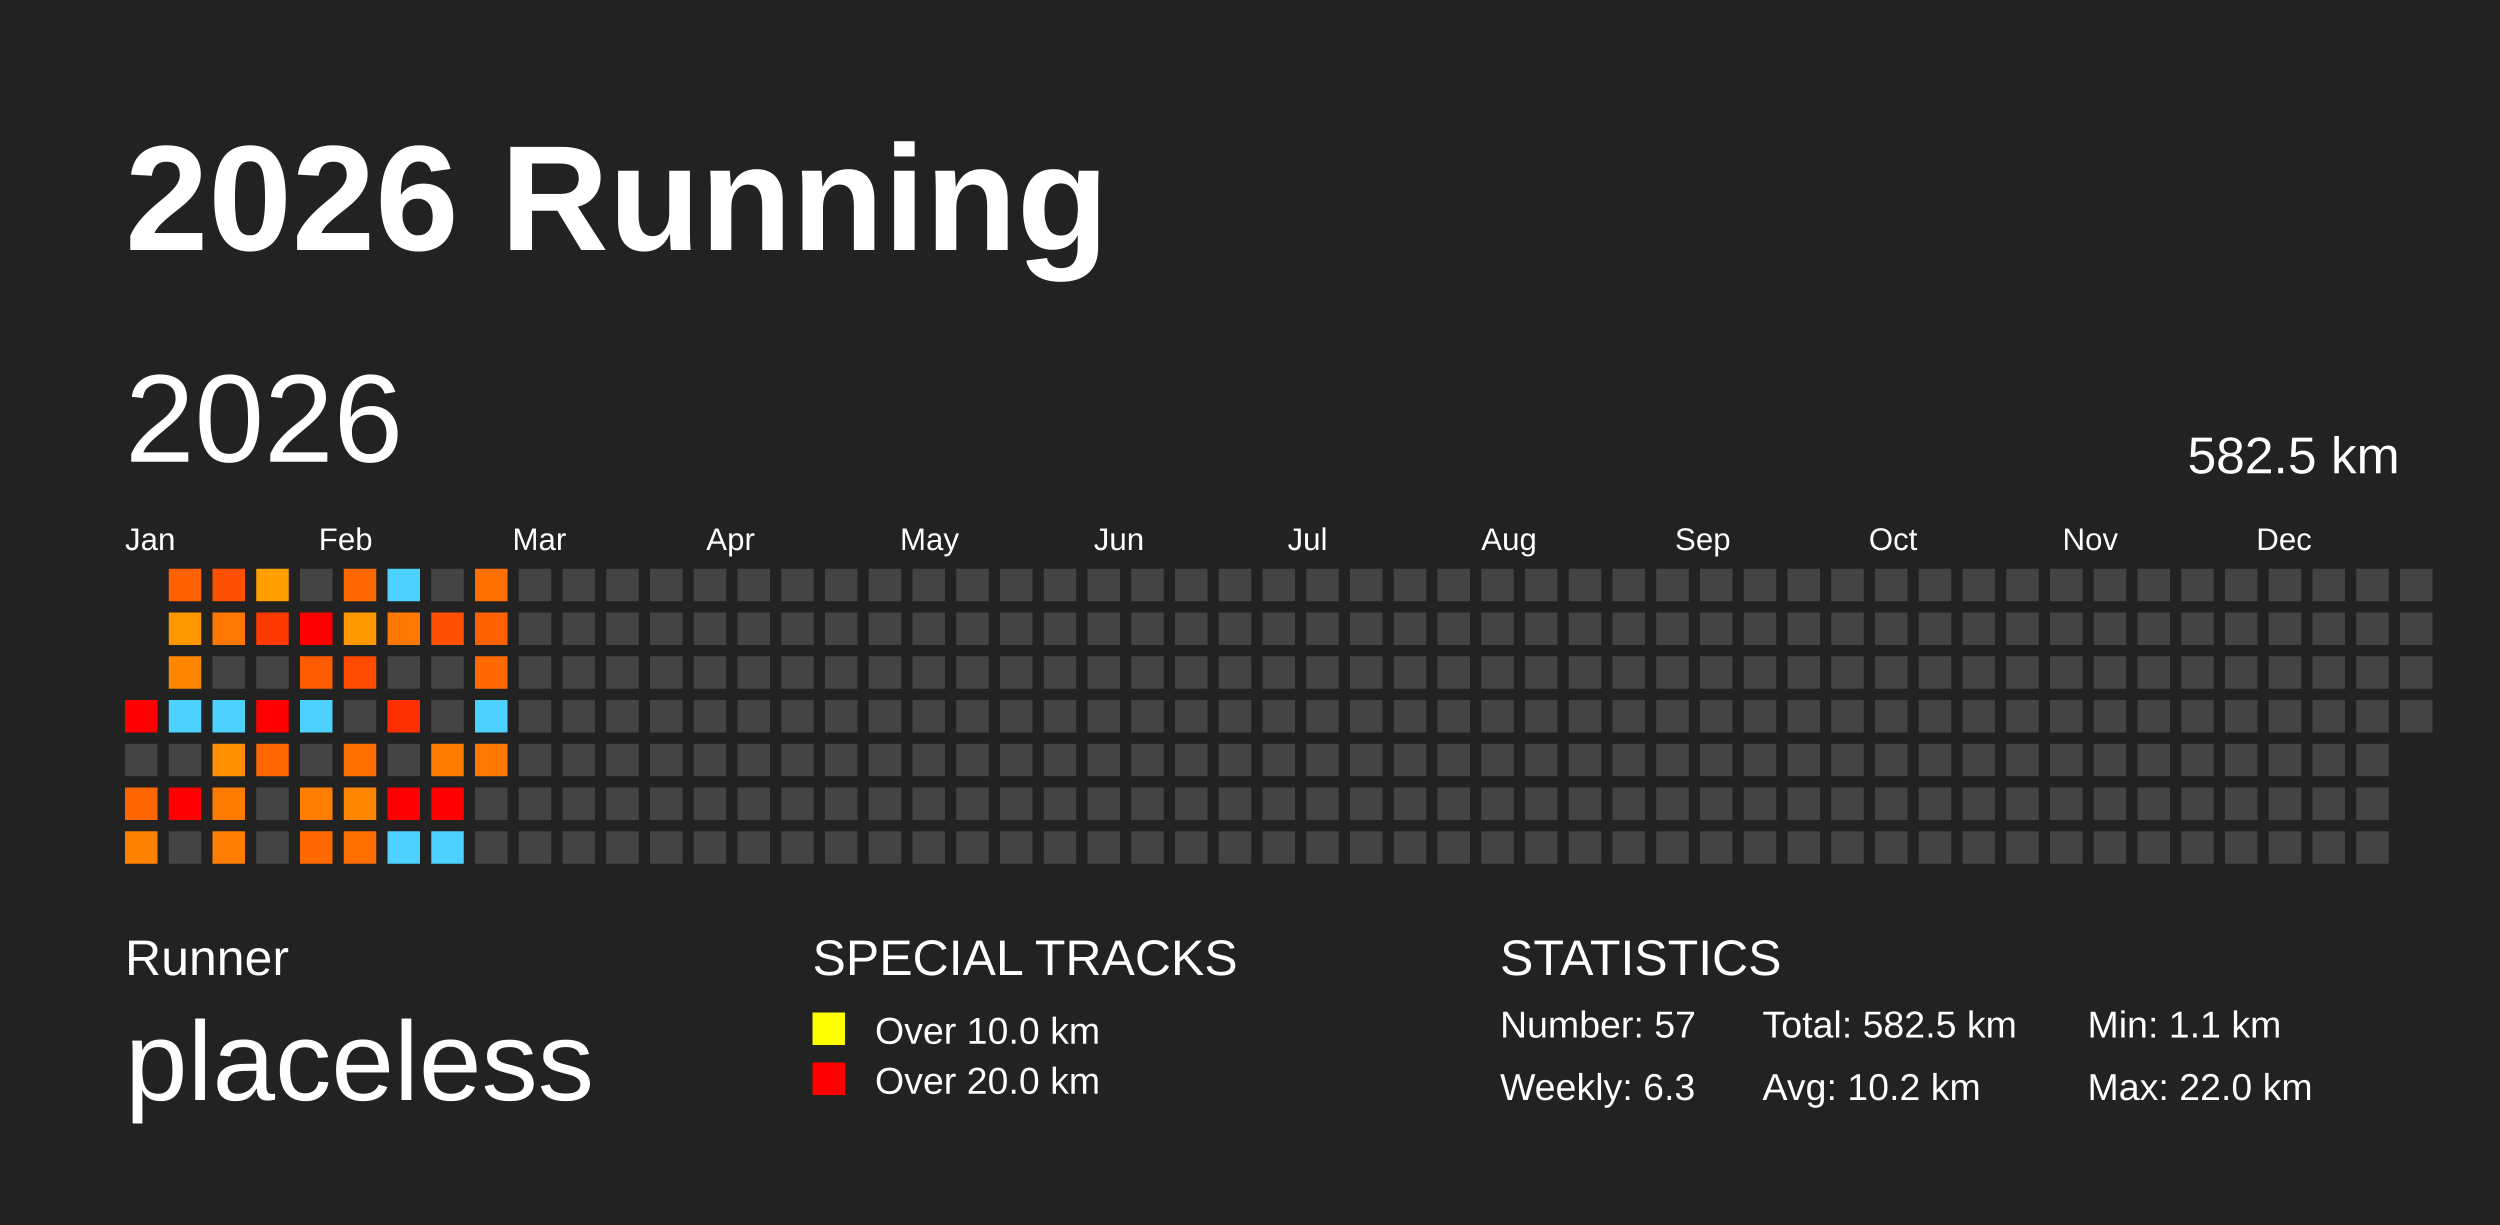
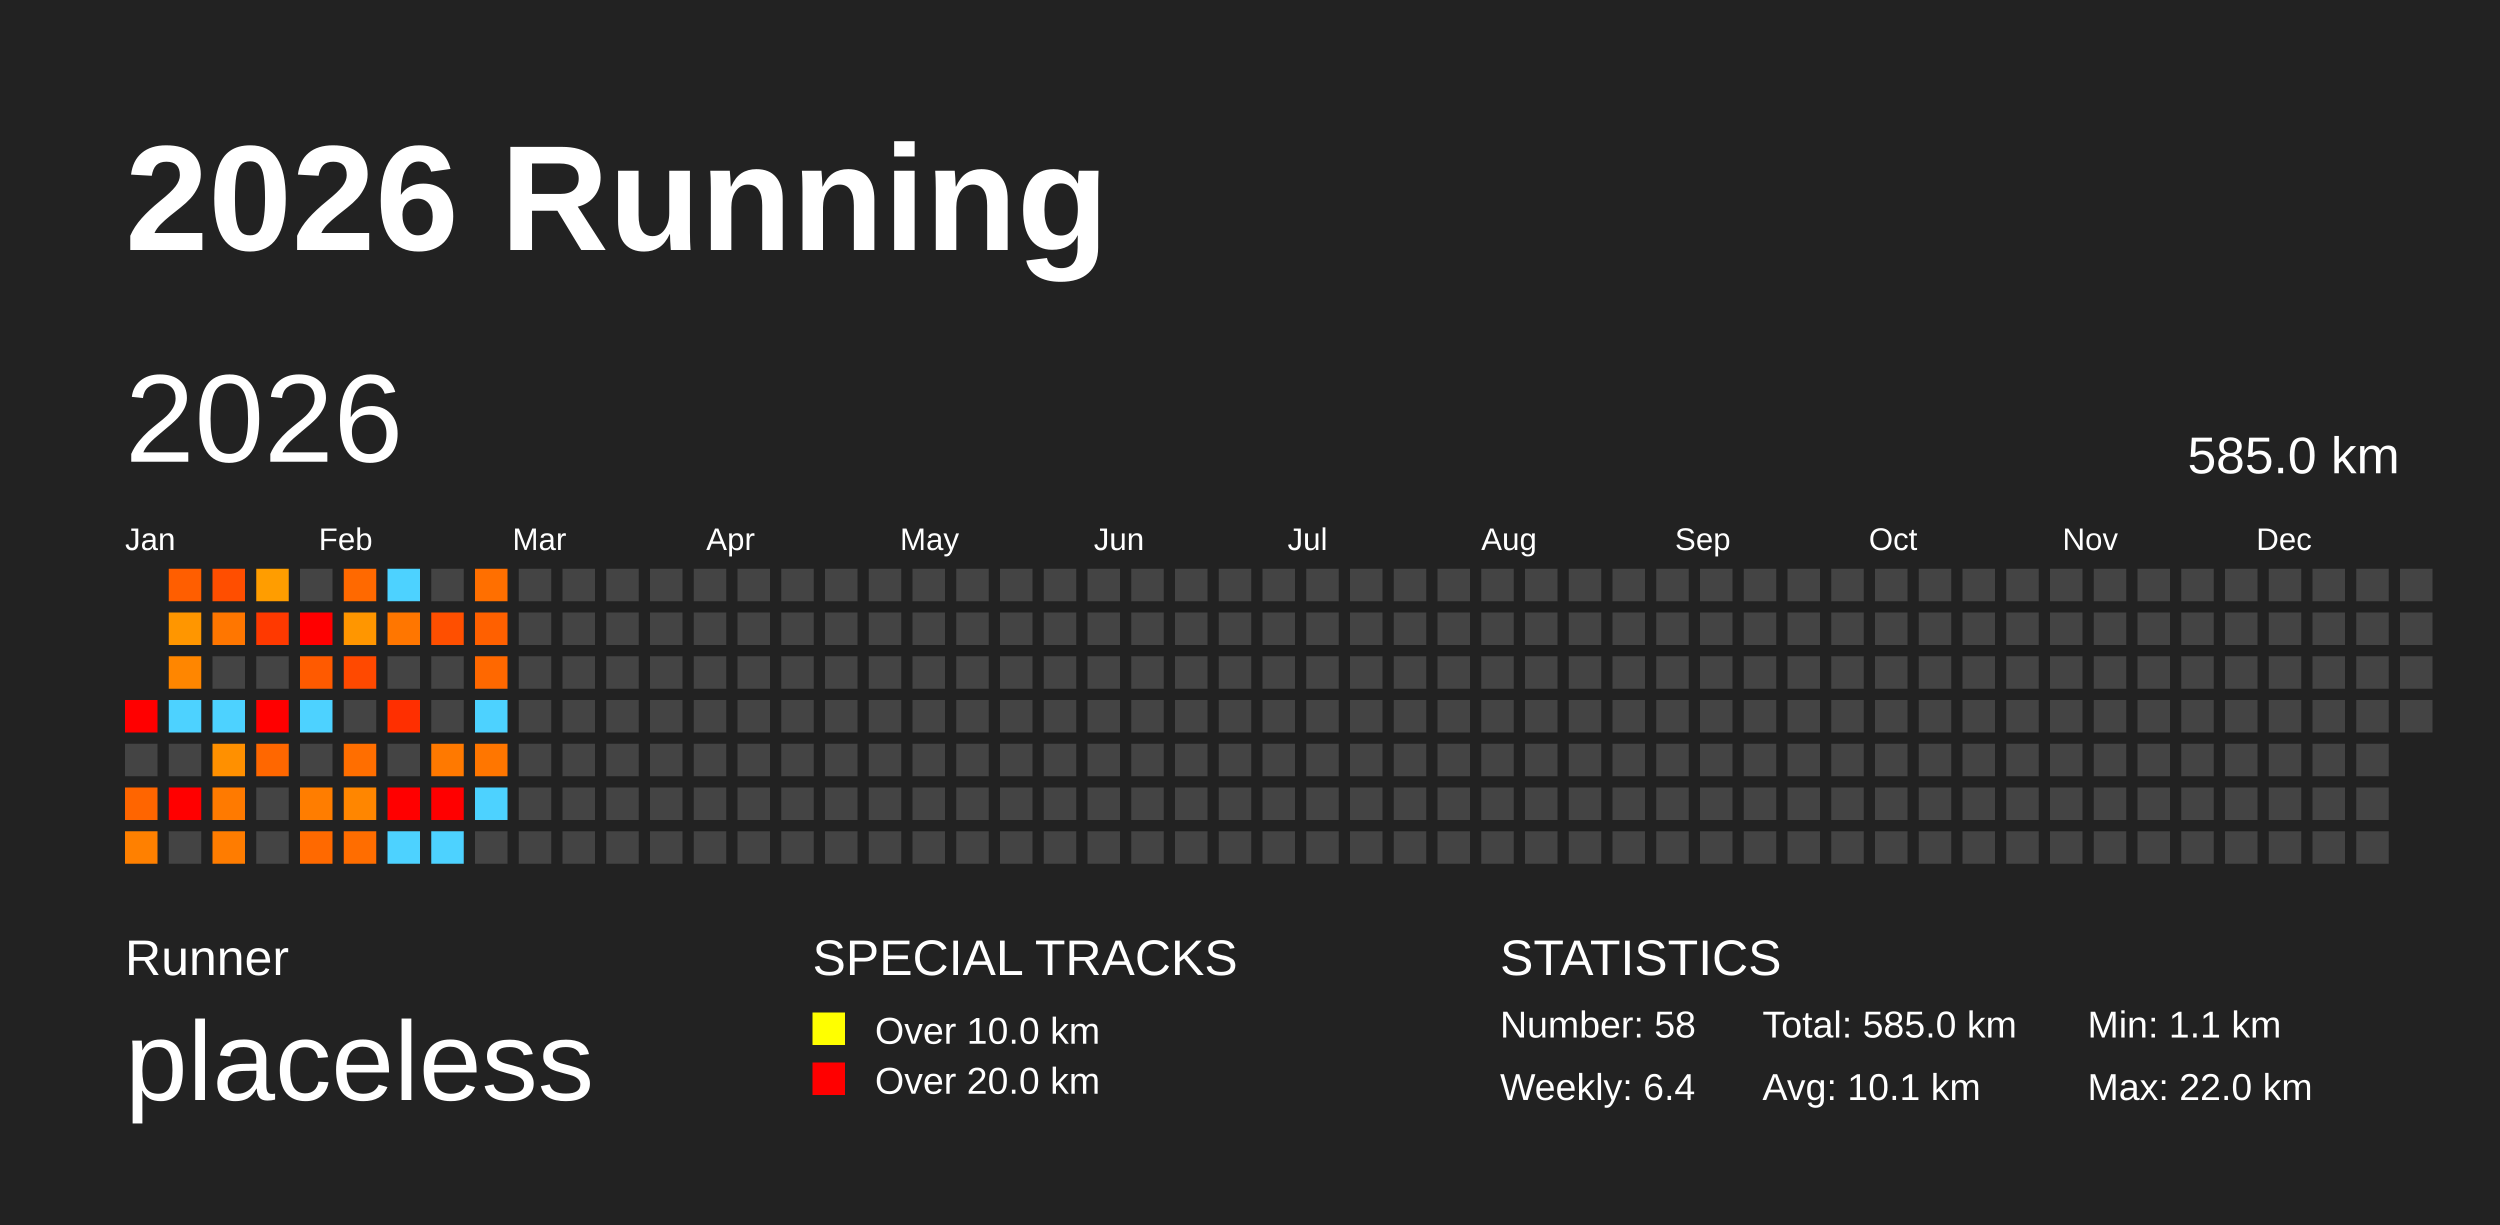
<svg xmlns="http://www.w3.org/2000/svg" baseProfile="full" height="98mm" version="1.1" viewBox="0,0,200,98" width="200mm">
  <defs />
  <rect fill="#222222" height="98" width="200" x="0" y="0" />
  <text fill="#FFFFFF" style="font-size:12px; font-family:Arial; font-weight:bold;" x="10" y="20">2026 Running</text>
  <text fill="#FFFFFF" style="font-size:4px; font-family:Arial" x="10" y="78">Runner</text>
  <text fill="#FFFFFF" style="font-size:9px; font-family:Arial" x="10" y="88">placeless</text>
  <text fill="#FFFFFF" style="font-size:4px; font-family:Arial" x="65" y="78">SPECIAL TRACKS</text>
  <rect fill="yellow" height="2.6" width="2.6" x="65" y="81" />
  <text fill="#FFFFFF" style="font-size:3px; font-family:Arial" x="70" y="83.5">Over 10.0 km</text>
  <rect fill="red" height="2.6" width="2.6" x="65" y="85" />
  <text fill="#FFFFFF" style="font-size:3px; font-family:Arial" x="70" y="87.5">Over 20.0 km</text>
  <text fill="#FFFFFF" style="font-size:4px; font-family:Arial" x="120" y="78">STATISTICS</text>
-   <text fill="#FFFFFF" style="font-size:3px; font-family:Arial" x="120" y="83">Number: 57</text>
-   <text fill="#FFFFFF" style="font-size:3px; font-family:Arial" x="120" y="88">Weekly: 6.3</text>
-   <text fill="#FFFFFF" style="font-size:3px; font-family:Arial" x="141" y="83">Total: 582.5 km</text>
-   <text fill="#FFFFFF" style="font-size:3px; font-family:Arial" x="141" y="88">Avg: 10.2 km</text>
+   <text fill="#FFFFFF" style="font-size:3px; font-family:Arial" x="120" y="83">Number: 58</text>
+   <text fill="#FFFFFF" style="font-size:3px; font-family:Arial" x="120" y="88">Weekly: 6.4</text>
+   <text fill="#FFFFFF" style="font-size:3px; font-family:Arial" x="141" y="83">Total: 585.0 km</text>
+   <text fill="#FFFFFF" style="font-size:3px; font-family:Arial" x="141" y="88">Avg: 10.1 km</text>
  <text fill="#FFFFFF" style="font-size:3px; font-family:Arial" x="167" y="83">Min: 1.1 km</text>
  <text fill="#FFFFFF" style="font-size:3px; font-family:Arial" x="167" y="88">Max: 22.0 km</text>
  <text dominant-baseline="hanging" fill="#FFFFFF" style="font-size:10.0px; font-family:Arial;" x="10" y="30">2026</text>
-   <text dominant-baseline="hanging" fill="#FFFFFF" style="font-size:4.125px; font-family:Arial;" x="175" y="35">582.5 km</text>
+   <text dominant-baseline="hanging" fill="#FFFFFF" style="font-size:4.125px; font-family:Arial;" x="175" y="35">585.0 km</text>
  <text fill="#FFFFFF" style="font-size:2.5px; font-family:Arial" x="10.0" y="44">Jan</text>
  <text fill="#FFFFFF" style="font-size:2.5px; font-family:Arial" x="25.5" y="44">Feb</text>
  <text fill="#FFFFFF" style="font-size:2.5px; font-family:Arial" x="41.0" y="44">Mar</text>
  <text fill="#FFFFFF" style="font-size:2.5px; font-family:Arial" x="56.5" y="44">Apr</text>
  <text fill="#FFFFFF" style="font-size:2.5px; font-family:Arial" x="72.0" y="44">May</text>
  <text fill="#FFFFFF" style="font-size:2.5px; font-family:Arial" x="87.5" y="44">Jun</text>
  <text fill="#FFFFFF" style="font-size:2.5px; font-family:Arial" x="103.0" y="44">Jul</text>
  <text fill="#FFFFFF" style="font-size:2.5px; font-family:Arial" x="118.5" y="44">Aug</text>
  <text fill="#FFFFFF" style="font-size:2.5px; font-family:Arial" x="134.0" y="44">Sep</text>
  <text fill="#FFFFFF" style="font-size:2.5px; font-family:Arial" x="149.5" y="44">Oct</text>
  <text fill="#FFFFFF" style="font-size:2.5px; font-family:Arial" x="165.0" y="44">Nov</text>
  <text fill="#FFFFFF" style="font-size:2.5px; font-family:Arial" x="180.5" y="44">Dec</text>
  <rect fill="red" height="2.6" width="2.6" x="10.0" y="56.0" />
  <rect fill="#444444" height="2.6" width="2.6" x="10.0" y="59.5" />
-   <rect fill="#ff6600" height="2.6" width="2.6" x="10.0" y="63.0" />
-   <rect fill="#ff8100" height="2.6" width="2.6" x="10.0" y="66.5" />
-   <rect fill="#ff6000" height="2.6" width="2.6" x="13.5" y="45.5" />
-   <rect fill="#ff9700" height="2.6" width="2.6" x="13.5" y="49.0" />
-   <rect fill="#ff8700" height="2.6" width="2.6" x="13.5" y="52.5" />
+   <rect fill="#ff6500" height="2.6" width="2.6" x="10.0" y="63.0" />
+   <rect fill="#ff8000" height="2.6" width="2.6" x="10.0" y="66.5" />
+   <rect fill="#ff5e00" height="2.6" width="2.6" x="13.5" y="45.5" />
+   <rect fill="#ff9600" height="2.6" width="2.6" x="13.5" y="49.0" />
+   <rect fill="#ff8600" height="2.6" width="2.6" x="13.5" y="52.5" />
  <rect fill="#4dd2ff" height="2.6" width="2.6" x="13.5" y="56.0" />
  <rect fill="#444444" height="2.6" width="2.6" x="13.5" y="59.5" />
  <rect fill="red" height="2.6" width="2.6" x="13.5" y="63.0" />
  <rect fill="#444444" height="2.6" width="2.6" x="13.5" y="66.5" />
-   <rect fill="#ff4f00" height="2.6" width="2.6" x="17.0" y="45.5" />
-   <rect fill="#ff7700" height="2.6" width="2.6" x="17.0" y="49.0" />
+   <rect fill="#ff4e00" height="2.6" width="2.6" x="17.0" y="45.5" />
+   <rect fill="#ff7600" height="2.6" width="2.6" x="17.0" y="49.0" />
  <rect fill="#444444" height="2.6" width="2.6" x="17.0" y="52.5" />
  <rect fill="#4dd2ff" height="2.6" width="2.6" x="17.0" y="56.0" />
-   <rect fill="#ff9100" height="2.6" width="2.6" x="17.0" y="59.5" />
-   <rect fill="#ff7b00" height="2.6" width="2.6" x="17.0" y="63.0" />
-   <rect fill="#ff7e00" height="2.6" width="2.6" x="17.0" y="66.5" />
-   <rect fill="#ff9f00" height="2.6" width="2.6" x="20.5" y="45.5" />
-   <rect fill="#ff3a00" height="2.6" width="2.6" x="20.5" y="49.0" />
+   <rect fill="#ff9000" height="2.6" width="2.6" x="17.0" y="59.5" />
+   <rect fill="#ff7a00" height="2.6" width="2.6" x="17.0" y="63.0" />
+   <rect fill="#ff7c00" height="2.6" width="2.6" x="17.0" y="66.5" />
+   <rect fill="#ff9d00" height="2.6" width="2.6" x="20.5" y="45.5" />
+   <rect fill="#ff3900" height="2.6" width="2.6" x="20.5" y="49.0" />
  <rect fill="#444444" height="2.6" width="2.6" x="20.5" y="52.5" />
  <rect fill="red" height="2.6" width="2.6" x="20.5" y="56.0" />
-   <rect fill="#ff6800" height="2.6" width="2.6" x="20.5" y="59.5" />
+   <rect fill="#ff6700" height="2.6" width="2.6" x="20.5" y="59.5" />
  <rect fill="#444444" height="2.6" width="2.6" x="20.5" y="63.0" />
  <rect fill="#444444" height="2.6" width="2.6" x="20.5" y="66.5" />
  <rect fill="#444444" height="2.6" width="2.6" x="24.0" y="45.5" />
  <rect fill="red" height="2.6" width="2.6" x="24.0" y="49.0" />
-   <rect fill="#ff5b00" height="2.6" width="2.6" x="24.0" y="52.5" />
+   <rect fill="#ff5a00" height="2.6" width="2.6" x="24.0" y="52.5" />
  <rect fill="#4dd2ff" height="2.6" width="2.6" x="24.0" y="56.0" />
  <rect fill="#444444" height="2.6" width="2.6" x="24.0" y="59.5" />
-   <rect fill="#ff7e00" height="2.6" width="2.6" x="24.0" y="63.0" />
-   <rect fill="#ff6a00" height="2.6" width="2.6" x="24.0" y="66.5" />
-   <rect fill="#ff6a00" height="2.6" width="2.6" x="27.5" y="45.5" />
-   <rect fill="#ff9800" height="2.6" width="2.6" x="27.5" y="49.0" />
-   <rect fill="#ff4a00" height="2.6" width="2.6" x="27.5" y="52.5" />
+   <rect fill="#ff7d00" height="2.6" width="2.6" x="24.0" y="63.0" />
+   <rect fill="#ff6900" height="2.6" width="2.6" x="24.0" y="66.5" />
+   <rect fill="#ff6900" height="2.6" width="2.6" x="27.5" y="45.5" />
+   <rect fill="#ff9600" height="2.6" width="2.6" x="27.5" y="49.0" />
+   <rect fill="#ff4900" height="2.6" width="2.6" x="27.5" y="52.5" />
  <rect fill="#444444" height="2.6" width="2.6" x="27.5" y="56.0" />
-   <rect fill="#ff7000" height="2.6" width="2.6" x="27.5" y="59.5" />
-   <rect fill="#ff8800" height="2.6" width="2.6" x="27.5" y="63.0" />
-   <rect fill="#ff6e00" height="2.6" width="2.6" x="27.5" y="66.5" />
+   <rect fill="#ff6e00" height="2.6" width="2.6" x="27.5" y="59.5" />
+   <rect fill="#ff8600" height="2.6" width="2.6" x="27.5" y="63.0" />
+   <rect fill="#ff6d00" height="2.6" width="2.6" x="27.5" y="66.5" />
  <rect fill="#4dd2ff" height="2.6" width="2.6" x="31.0" y="45.5" />
-   <rect fill="#ff7700" height="2.6" width="2.6" x="31.0" y="49.0" />
+   <rect fill="#ff7600" height="2.6" width="2.6" x="31.0" y="49.0" />
  <rect fill="#444444" height="2.6" width="2.6" x="31.0" y="52.5" />
  <rect fill="#ff2f00" height="2.6" width="2.6" x="31.0" y="56.0" />
  <rect fill="#444444" height="2.6" width="2.6" x="31.0" y="59.5" />
  <rect fill="red" height="2.6" width="2.6" x="31.0" y="63.0" />
  <rect fill="#4dd2ff" height="2.6" width="2.6" x="31.0" y="66.5" />
  <rect fill="#444444" height="2.6" width="2.6" x="34.5" y="45.5" />
-   <rect fill="#ff5000" height="2.6" width="2.6" x="34.5" y="49.0" />
+   <rect fill="#ff4f00" height="2.6" width="2.6" x="34.5" y="49.0" />
  <rect fill="#444444" height="2.6" width="2.6" x="34.5" y="52.5" />
  <rect fill="#444444" height="2.6" width="2.6" x="34.5" y="56.0" />
-   <rect fill="#ff7b00" height="2.6" width="2.6" x="34.5" y="59.5" />
+   <rect fill="#ff7900" height="2.6" width="2.6" x="34.5" y="59.5" />
  <rect fill="red" height="2.6" width="2.6" x="34.5" y="63.0" />
  <rect fill="#4dd2ff" height="2.6" width="2.6" x="34.5" y="66.5" />
-   <rect fill="#ff7000" height="2.6" width="2.6" x="38.0" y="45.5" />
-   <rect fill="#ff6100" height="2.6" width="2.6" x="38.0" y="49.0" />
-   <rect fill="#ff6a00" height="2.6" width="2.6" x="38.0" y="52.5" />
+   <rect fill="#ff6f00" height="2.6" width="2.6" x="38.0" y="45.5" />
+   <rect fill="#ff6000" height="2.6" width="2.6" x="38.0" y="49.0" />
+   <rect fill="#ff6800" height="2.6" width="2.6" x="38.0" y="52.5" />
  <rect fill="#4dd2ff" height="2.6" width="2.6" x="38.0" y="56.0" />
-   <rect fill="#ff7700" height="2.6" width="2.6" x="38.0" y="59.5" />
-   <rect fill="#444444" height="2.6" width="2.6" x="38.0" y="63.0" />
+   <rect fill="#ff7600" height="2.6" width="2.6" x="38.0" y="59.5" />
+   <rect fill="#4dd2ff" height="2.6" width="2.6" x="38.0" y="63.0" />
  <rect fill="#444444" height="2.6" width="2.6" x="38.0" y="66.5" />
  <rect fill="#444444" height="2.6" width="2.6" x="41.5" y="45.5" />
  <rect fill="#444444" height="2.6" width="2.6" x="41.5" y="49.0" />
  <rect fill="#444444" height="2.6" width="2.6" x="41.5" y="52.5" />
  <rect fill="#444444" height="2.6" width="2.6" x="41.5" y="56.0" />
  <rect fill="#444444" height="2.6" width="2.6" x="41.5" y="59.5" />
  <rect fill="#444444" height="2.6" width="2.6" x="41.5" y="63.0" />
  <rect fill="#444444" height="2.6" width="2.6" x="41.5" y="66.5" />
  <rect fill="#444444" height="2.6" width="2.6" x="45.0" y="45.5" />
  <rect fill="#444444" height="2.6" width="2.6" x="45.0" y="49.0" />
  <rect fill="#444444" height="2.6" width="2.6" x="45.0" y="52.5" />
  <rect fill="#444444" height="2.6" width="2.6" x="45.0" y="56.0" />
  <rect fill="#444444" height="2.6" width="2.6" x="45.0" y="59.5" />
  <rect fill="#444444" height="2.6" width="2.6" x="45.0" y="63.0" />
  <rect fill="#444444" height="2.6" width="2.6" x="45.0" y="66.5" />
  <rect fill="#444444" height="2.6" width="2.6" x="48.5" y="45.5" />
  <rect fill="#444444" height="2.6" width="2.6" x="48.5" y="49.0" />
  <rect fill="#444444" height="2.6" width="2.6" x="48.5" y="52.5" />
  <rect fill="#444444" height="2.6" width="2.6" x="48.5" y="56.0" />
  <rect fill="#444444" height="2.6" width="2.6" x="48.5" y="59.5" />
  <rect fill="#444444" height="2.6" width="2.6" x="48.5" y="63.0" />
  <rect fill="#444444" height="2.6" width="2.6" x="48.5" y="66.5" />
  <rect fill="#444444" height="2.6" width="2.6" x="52.0" y="45.5" />
  <rect fill="#444444" height="2.6" width="2.6" x="52.0" y="49.0" />
  <rect fill="#444444" height="2.6" width="2.6" x="52.0" y="52.5" />
  <rect fill="#444444" height="2.6" width="2.6" x="52.0" y="56.0" />
  <rect fill="#444444" height="2.6" width="2.6" x="52.0" y="59.5" />
  <rect fill="#444444" height="2.6" width="2.6" x="52.0" y="63.0" />
  <rect fill="#444444" height="2.6" width="2.6" x="52.0" y="66.5" />
  <rect fill="#444444" height="2.6" width="2.6" x="55.5" y="45.5" />
  <rect fill="#444444" height="2.6" width="2.6" x="55.5" y="49.0" />
  <rect fill="#444444" height="2.6" width="2.6" x="55.5" y="52.5" />
  <rect fill="#444444" height="2.6" width="2.6" x="55.5" y="56.0" />
  <rect fill="#444444" height="2.6" width="2.6" x="55.5" y="59.5" />
  <rect fill="#444444" height="2.6" width="2.6" x="55.5" y="63.0" />
  <rect fill="#444444" height="2.6" width="2.6" x="55.5" y="66.5" />
  <rect fill="#444444" height="2.6" width="2.6" x="59.0" y="45.5" />
  <rect fill="#444444" height="2.6" width="2.6" x="59.0" y="49.0" />
  <rect fill="#444444" height="2.6" width="2.6" x="59.0" y="52.5" />
  <rect fill="#444444" height="2.6" width="2.6" x="59.0" y="56.0" />
  <rect fill="#444444" height="2.6" width="2.6" x="59.0" y="59.5" />
  <rect fill="#444444" height="2.6" width="2.6" x="59.0" y="63.0" />
  <rect fill="#444444" height="2.6" width="2.6" x="59.0" y="66.5" />
  <rect fill="#444444" height="2.6" width="2.6" x="62.5" y="45.5" />
  <rect fill="#444444" height="2.6" width="2.6" x="62.5" y="49.0" />
  <rect fill="#444444" height="2.6" width="2.6" x="62.5" y="52.5" />
  <rect fill="#444444" height="2.6" width="2.6" x="62.5" y="56.0" />
  <rect fill="#444444" height="2.6" width="2.6" x="62.5" y="59.5" />
  <rect fill="#444444" height="2.6" width="2.6" x="62.5" y="63.0" />
  <rect fill="#444444" height="2.6" width="2.6" x="62.5" y="66.5" />
  <rect fill="#444444" height="2.6" width="2.6" x="66.0" y="45.5" />
  <rect fill="#444444" height="2.6" width="2.6" x="66.0" y="49.0" />
  <rect fill="#444444" height="2.6" width="2.6" x="66.0" y="52.5" />
  <rect fill="#444444" height="2.6" width="2.6" x="66.0" y="56.0" />
  <rect fill="#444444" height="2.6" width="2.6" x="66.0" y="59.5" />
  <rect fill="#444444" height="2.6" width="2.6" x="66.0" y="63.0" />
  <rect fill="#444444" height="2.6" width="2.6" x="66.0" y="66.5" />
  <rect fill="#444444" height="2.6" width="2.6" x="69.5" y="45.5" />
  <rect fill="#444444" height="2.6" width="2.6" x="69.5" y="49.0" />
  <rect fill="#444444" height="2.6" width="2.6" x="69.5" y="52.5" />
  <rect fill="#444444" height="2.6" width="2.6" x="69.5" y="56.0" />
  <rect fill="#444444" height="2.6" width="2.6" x="69.5" y="59.5" />
  <rect fill="#444444" height="2.6" width="2.6" x="69.5" y="63.0" />
  <rect fill="#444444" height="2.6" width="2.6" x="69.5" y="66.5" />
  <rect fill="#444444" height="2.6" width="2.6" x="73.0" y="45.5" />
  <rect fill="#444444" height="2.6" width="2.6" x="73.0" y="49.0" />
  <rect fill="#444444" height="2.6" width="2.6" x="73.0" y="52.5" />
  <rect fill="#444444" height="2.6" width="2.6" x="73.0" y="56.0" />
  <rect fill="#444444" height="2.6" width="2.6" x="73.0" y="59.5" />
  <rect fill="#444444" height="2.6" width="2.6" x="73.0" y="63.0" />
  <rect fill="#444444" height="2.6" width="2.6" x="73.0" y="66.5" />
  <rect fill="#444444" height="2.6" width="2.6" x="76.5" y="45.5" />
  <rect fill="#444444" height="2.6" width="2.6" x="76.5" y="49.0" />
  <rect fill="#444444" height="2.6" width="2.6" x="76.5" y="52.5" />
  <rect fill="#444444" height="2.6" width="2.6" x="76.5" y="56.0" />
  <rect fill="#444444" height="2.6" width="2.6" x="76.5" y="59.5" />
  <rect fill="#444444" height="2.6" width="2.6" x="76.5" y="63.0" />
  <rect fill="#444444" height="2.6" width="2.6" x="76.5" y="66.5" />
  <rect fill="#444444" height="2.6" width="2.6" x="80.0" y="45.5" />
  <rect fill="#444444" height="2.6" width="2.6" x="80.0" y="49.0" />
  <rect fill="#444444" height="2.6" width="2.6" x="80.0" y="52.5" />
  <rect fill="#444444" height="2.6" width="2.6" x="80.0" y="56.0" />
  <rect fill="#444444" height="2.6" width="2.6" x="80.0" y="59.5" />
  <rect fill="#444444" height="2.6" width="2.6" x="80.0" y="63.0" />
  <rect fill="#444444" height="2.6" width="2.6" x="80.0" y="66.5" />
  <rect fill="#444444" height="2.6" width="2.6" x="83.5" y="45.5" />
  <rect fill="#444444" height="2.6" width="2.6" x="83.5" y="49.0" />
  <rect fill="#444444" height="2.6" width="2.6" x="83.5" y="52.5" />
  <rect fill="#444444" height="2.6" width="2.6" x="83.5" y="56.0" />
  <rect fill="#444444" height="2.6" width="2.6" x="83.5" y="59.5" />
  <rect fill="#444444" height="2.6" width="2.6" x="83.5" y="63.0" />
  <rect fill="#444444" height="2.6" width="2.6" x="83.5" y="66.5" />
  <rect fill="#444444" height="2.6" width="2.6" x="87.0" y="45.5" />
  <rect fill="#444444" height="2.6" width="2.6" x="87.0" y="49.0" />
  <rect fill="#444444" height="2.6" width="2.6" x="87.0" y="52.5" />
  <rect fill="#444444" height="2.6" width="2.6" x="87.0" y="56.0" />
  <rect fill="#444444" height="2.6" width="2.6" x="87.0" y="59.5" />
  <rect fill="#444444" height="2.6" width="2.6" x="87.0" y="63.0" />
  <rect fill="#444444" height="2.6" width="2.6" x="87.0" y="66.5" />
  <rect fill="#444444" height="2.6" width="2.6" x="90.5" y="45.5" />
  <rect fill="#444444" height="2.6" width="2.6" x="90.5" y="49.0" />
  <rect fill="#444444" height="2.6" width="2.6" x="90.5" y="52.5" />
  <rect fill="#444444" height="2.6" width="2.6" x="90.5" y="56.0" />
  <rect fill="#444444" height="2.6" width="2.6" x="90.5" y="59.5" />
  <rect fill="#444444" height="2.6" width="2.6" x="90.5" y="63.0" />
  <rect fill="#444444" height="2.6" width="2.6" x="90.5" y="66.5" />
  <rect fill="#444444" height="2.6" width="2.6" x="94.0" y="45.5" />
  <rect fill="#444444" height="2.6" width="2.6" x="94.0" y="49.0" />
  <rect fill="#444444" height="2.6" width="2.6" x="94.0" y="52.5" />
  <rect fill="#444444" height="2.6" width="2.6" x="94.0" y="56.0" />
  <rect fill="#444444" height="2.6" width="2.6" x="94.0" y="59.5" />
  <rect fill="#444444" height="2.6" width="2.6" x="94.0" y="63.0" />
  <rect fill="#444444" height="2.6" width="2.6" x="94.0" y="66.5" />
  <rect fill="#444444" height="2.6" width="2.6" x="97.5" y="45.5" />
  <rect fill="#444444" height="2.6" width="2.6" x="97.5" y="49.0" />
  <rect fill="#444444" height="2.6" width="2.6" x="97.5" y="52.5" />
  <rect fill="#444444" height="2.6" width="2.6" x="97.5" y="56.0" />
  <rect fill="#444444" height="2.6" width="2.6" x="97.5" y="59.5" />
  <rect fill="#444444" height="2.6" width="2.6" x="97.5" y="63.0" />
  <rect fill="#444444" height="2.6" width="2.6" x="97.5" y="66.5" />
  <rect fill="#444444" height="2.6" width="2.6" x="101.0" y="45.5" />
  <rect fill="#444444" height="2.6" width="2.6" x="101.0" y="49.0" />
  <rect fill="#444444" height="2.6" width="2.6" x="101.0" y="52.5" />
  <rect fill="#444444" height="2.6" width="2.6" x="101.0" y="56.0" />
  <rect fill="#444444" height="2.6" width="2.6" x="101.0" y="59.5" />
  <rect fill="#444444" height="2.6" width="2.6" x="101.0" y="63.0" />
  <rect fill="#444444" height="2.6" width="2.6" x="101.0" y="66.5" />
  <rect fill="#444444" height="2.6" width="2.6" x="104.5" y="45.5" />
  <rect fill="#444444" height="2.6" width="2.6" x="104.5" y="49.0" />
  <rect fill="#444444" height="2.6" width="2.6" x="104.5" y="52.5" />
  <rect fill="#444444" height="2.6" width="2.6" x="104.5" y="56.0" />
  <rect fill="#444444" height="2.6" width="2.6" x="104.5" y="59.5" />
  <rect fill="#444444" height="2.6" width="2.6" x="104.5" y="63.0" />
  <rect fill="#444444" height="2.6" width="2.6" x="104.5" y="66.5" />
  <rect fill="#444444" height="2.6" width="2.6" x="108.0" y="45.5" />
  <rect fill="#444444" height="2.6" width="2.6" x="108.0" y="49.0" />
  <rect fill="#444444" height="2.6" width="2.6" x="108.0" y="52.5" />
  <rect fill="#444444" height="2.6" width="2.6" x="108.0" y="56.0" />
  <rect fill="#444444" height="2.6" width="2.6" x="108.0" y="59.5" />
  <rect fill="#444444" height="2.6" width="2.6" x="108.0" y="63.0" />
  <rect fill="#444444" height="2.6" width="2.6" x="108.0" y="66.5" />
  <rect fill="#444444" height="2.6" width="2.6" x="111.5" y="45.5" />
  <rect fill="#444444" height="2.6" width="2.6" x="111.5" y="49.0" />
  <rect fill="#444444" height="2.6" width="2.6" x="111.5" y="52.5" />
  <rect fill="#444444" height="2.6" width="2.6" x="111.5" y="56.0" />
  <rect fill="#444444" height="2.6" width="2.6" x="111.5" y="59.5" />
  <rect fill="#444444" height="2.6" width="2.6" x="111.5" y="63.0" />
  <rect fill="#444444" height="2.6" width="2.6" x="111.5" y="66.5" />
  <rect fill="#444444" height="2.6" width="2.6" x="115.0" y="45.5" />
  <rect fill="#444444" height="2.6" width="2.6" x="115.0" y="49.0" />
  <rect fill="#444444" height="2.6" width="2.6" x="115.0" y="52.5" />
  <rect fill="#444444" height="2.6" width="2.6" x="115.0" y="56.0" />
  <rect fill="#444444" height="2.6" width="2.6" x="115.0" y="59.5" />
  <rect fill="#444444" height="2.6" width="2.6" x="115.0" y="63.0" />
  <rect fill="#444444" height="2.6" width="2.6" x="115.0" y="66.5" />
  <rect fill="#444444" height="2.6" width="2.6" x="118.5" y="45.5" />
  <rect fill="#444444" height="2.6" width="2.6" x="118.5" y="49.0" />
  <rect fill="#444444" height="2.6" width="2.6" x="118.5" y="52.5" />
  <rect fill="#444444" height="2.6" width="2.6" x="118.5" y="56.0" />
  <rect fill="#444444" height="2.6" width="2.6" x="118.5" y="59.5" />
  <rect fill="#444444" height="2.6" width="2.6" x="118.5" y="63.0" />
  <rect fill="#444444" height="2.6" width="2.6" x="118.5" y="66.5" />
  <rect fill="#444444" height="2.6" width="2.6" x="122.0" y="45.5" />
  <rect fill="#444444" height="2.6" width="2.6" x="122.0" y="49.0" />
  <rect fill="#444444" height="2.6" width="2.6" x="122.0" y="52.5" />
  <rect fill="#444444" height="2.6" width="2.6" x="122.0" y="56.0" />
  <rect fill="#444444" height="2.6" width="2.6" x="122.0" y="59.5" />
  <rect fill="#444444" height="2.6" width="2.6" x="122.0" y="63.0" />
  <rect fill="#444444" height="2.6" width="2.6" x="122.0" y="66.5" />
  <rect fill="#444444" height="2.6" width="2.6" x="125.5" y="45.5" />
  <rect fill="#444444" height="2.6" width="2.6" x="125.5" y="49.0" />
  <rect fill="#444444" height="2.6" width="2.6" x="125.5" y="52.5" />
  <rect fill="#444444" height="2.6" width="2.6" x="125.5" y="56.0" />
  <rect fill="#444444" height="2.6" width="2.6" x="125.5" y="59.5" />
  <rect fill="#444444" height="2.6" width="2.6" x="125.5" y="63.0" />
  <rect fill="#444444" height="2.6" width="2.6" x="125.5" y="66.5" />
  <rect fill="#444444" height="2.6" width="2.6" x="129.0" y="45.5" />
  <rect fill="#444444" height="2.6" width="2.6" x="129.0" y="49.0" />
  <rect fill="#444444" height="2.6" width="2.6" x="129.0" y="52.5" />
  <rect fill="#444444" height="2.6" width="2.6" x="129.0" y="56.0" />
  <rect fill="#444444" height="2.6" width="2.6" x="129.0" y="59.5" />
  <rect fill="#444444" height="2.6" width="2.6" x="129.0" y="63.0" />
  <rect fill="#444444" height="2.6" width="2.6" x="129.0" y="66.5" />
  <rect fill="#444444" height="2.6" width="2.6" x="132.5" y="45.5" />
  <rect fill="#444444" height="2.6" width="2.6" x="132.5" y="49.0" />
  <rect fill="#444444" height="2.6" width="2.6" x="132.5" y="52.5" />
  <rect fill="#444444" height="2.6" width="2.6" x="132.5" y="56.0" />
  <rect fill="#444444" height="2.6" width="2.6" x="132.5" y="59.5" />
  <rect fill="#444444" height="2.6" width="2.6" x="132.5" y="63.0" />
  <rect fill="#444444" height="2.6" width="2.6" x="132.5" y="66.5" />
  <rect fill="#444444" height="2.6" width="2.6" x="136.0" y="45.5" />
  <rect fill="#444444" height="2.6" width="2.6" x="136.0" y="49.0" />
  <rect fill="#444444" height="2.6" width="2.6" x="136.0" y="52.5" />
  <rect fill="#444444" height="2.6" width="2.6" x="136.0" y="56.0" />
  <rect fill="#444444" height="2.6" width="2.6" x="136.0" y="59.5" />
  <rect fill="#444444" height="2.6" width="2.6" x="136.0" y="63.0" />
  <rect fill="#444444" height="2.6" width="2.6" x="136.0" y="66.5" />
  <rect fill="#444444" height="2.6" width="2.6" x="139.5" y="45.5" />
  <rect fill="#444444" height="2.6" width="2.6" x="139.5" y="49.0" />
  <rect fill="#444444" height="2.6" width="2.6" x="139.5" y="52.5" />
  <rect fill="#444444" height="2.6" width="2.6" x="139.5" y="56.0" />
  <rect fill="#444444" height="2.6" width="2.6" x="139.5" y="59.5" />
  <rect fill="#444444" height="2.6" width="2.6" x="139.5" y="63.0" />
  <rect fill="#444444" height="2.6" width="2.6" x="139.5" y="66.5" />
  <rect fill="#444444" height="2.6" width="2.6" x="143.0" y="45.5" />
  <rect fill="#444444" height="2.6" width="2.6" x="143.0" y="49.0" />
  <rect fill="#444444" height="2.6" width="2.6" x="143.0" y="52.5" />
  <rect fill="#444444" height="2.6" width="2.6" x="143.0" y="56.0" />
  <rect fill="#444444" height="2.6" width="2.6" x="143.0" y="59.5" />
  <rect fill="#444444" height="2.6" width="2.6" x="143.0" y="63.0" />
  <rect fill="#444444" height="2.6" width="2.6" x="143.0" y="66.5" />
  <rect fill="#444444" height="2.6" width="2.6" x="146.5" y="45.5" />
  <rect fill="#444444" height="2.6" width="2.6" x="146.5" y="49.0" />
  <rect fill="#444444" height="2.6" width="2.6" x="146.5" y="52.5" />
  <rect fill="#444444" height="2.6" width="2.6" x="146.5" y="56.0" />
  <rect fill="#444444" height="2.6" width="2.6" x="146.5" y="59.5" />
  <rect fill="#444444" height="2.6" width="2.6" x="146.5" y="63.0" />
  <rect fill="#444444" height="2.6" width="2.6" x="146.5" y="66.5" />
  <rect fill="#444444" height="2.6" width="2.6" x="150.0" y="45.5" />
  <rect fill="#444444" height="2.6" width="2.6" x="150.0" y="49.0" />
  <rect fill="#444444" height="2.6" width="2.6" x="150.0" y="52.5" />
  <rect fill="#444444" height="2.6" width="2.6" x="150.0" y="56.0" />
  <rect fill="#444444" height="2.6" width="2.6" x="150.0" y="59.5" />
  <rect fill="#444444" height="2.6" width="2.6" x="150.0" y="63.0" />
  <rect fill="#444444" height="2.6" width="2.6" x="150.0" y="66.5" />
  <rect fill="#444444" height="2.6" width="2.6" x="153.5" y="45.5" />
  <rect fill="#444444" height="2.6" width="2.6" x="153.5" y="49.0" />
  <rect fill="#444444" height="2.6" width="2.6" x="153.5" y="52.5" />
  <rect fill="#444444" height="2.6" width="2.6" x="153.5" y="56.0" />
  <rect fill="#444444" height="2.6" width="2.6" x="153.5" y="59.5" />
  <rect fill="#444444" height="2.6" width="2.6" x="153.5" y="63.0" />
  <rect fill="#444444" height="2.6" width="2.6" x="153.5" y="66.5" />
  <rect fill="#444444" height="2.6" width="2.6" x="157.0" y="45.5" />
  <rect fill="#444444" height="2.6" width="2.6" x="157.0" y="49.0" />
  <rect fill="#444444" height="2.6" width="2.6" x="157.0" y="52.5" />
  <rect fill="#444444" height="2.6" width="2.6" x="157.0" y="56.0" />
  <rect fill="#444444" height="2.6" width="2.6" x="157.0" y="59.5" />
  <rect fill="#444444" height="2.6" width="2.6" x="157.0" y="63.0" />
  <rect fill="#444444" height="2.6" width="2.6" x="157.0" y="66.5" />
  <rect fill="#444444" height="2.6" width="2.6" x="160.5" y="45.5" />
  <rect fill="#444444" height="2.6" width="2.6" x="160.5" y="49.0" />
  <rect fill="#444444" height="2.6" width="2.6" x="160.5" y="52.5" />
  <rect fill="#444444" height="2.6" width="2.6" x="160.5" y="56.0" />
  <rect fill="#444444" height="2.6" width="2.6" x="160.5" y="59.5" />
  <rect fill="#444444" height="2.6" width="2.6" x="160.5" y="63.0" />
  <rect fill="#444444" height="2.6" width="2.6" x="160.5" y="66.5" />
  <rect fill="#444444" height="2.6" width="2.6" x="164.0" y="45.5" />
  <rect fill="#444444" height="2.6" width="2.6" x="164.0" y="49.0" />
  <rect fill="#444444" height="2.6" width="2.6" x="164.0" y="52.5" />
  <rect fill="#444444" height="2.6" width="2.6" x="164.0" y="56.0" />
  <rect fill="#444444" height="2.6" width="2.6" x="164.0" y="59.5" />
  <rect fill="#444444" height="2.6" width="2.6" x="164.0" y="63.0" />
  <rect fill="#444444" height="2.6" width="2.6" x="164.0" y="66.5" />
  <rect fill="#444444" height="2.6" width="2.6" x="167.5" y="45.5" />
  <rect fill="#444444" height="2.6" width="2.6" x="167.5" y="49.0" />
  <rect fill="#444444" height="2.6" width="2.6" x="167.5" y="52.5" />
  <rect fill="#444444" height="2.6" width="2.6" x="167.5" y="56.0" />
  <rect fill="#444444" height="2.6" width="2.6" x="167.5" y="59.5" />
  <rect fill="#444444" height="2.6" width="2.6" x="167.5" y="63.0" />
  <rect fill="#444444" height="2.6" width="2.6" x="167.5" y="66.5" />
  <rect fill="#444444" height="2.6" width="2.6" x="171.0" y="45.5" />
  <rect fill="#444444" height="2.6" width="2.6" x="171.0" y="49.0" />
  <rect fill="#444444" height="2.6" width="2.6" x="171.0" y="52.5" />
  <rect fill="#444444" height="2.6" width="2.6" x="171.0" y="56.0" />
  <rect fill="#444444" height="2.6" width="2.6" x="171.0" y="59.5" />
  <rect fill="#444444" height="2.6" width="2.6" x="171.0" y="63.0" />
  <rect fill="#444444" height="2.6" width="2.6" x="171.0" y="66.5" />
  <rect fill="#444444" height="2.6" width="2.6" x="174.5" y="45.5" />
  <rect fill="#444444" height="2.6" width="2.6" x="174.5" y="49.0" />
  <rect fill="#444444" height="2.6" width="2.6" x="174.5" y="52.5" />
  <rect fill="#444444" height="2.6" width="2.6" x="174.5" y="56.0" />
  <rect fill="#444444" height="2.6" width="2.6" x="174.5" y="59.5" />
  <rect fill="#444444" height="2.6" width="2.6" x="174.5" y="63.0" />
  <rect fill="#444444" height="2.6" width="2.6" x="174.5" y="66.5" />
  <rect fill="#444444" height="2.6" width="2.6" x="178.0" y="45.5" />
  <rect fill="#444444" height="2.6" width="2.6" x="178.0" y="49.0" />
  <rect fill="#444444" height="2.6" width="2.6" x="178.0" y="52.5" />
  <rect fill="#444444" height="2.6" width="2.6" x="178.0" y="56.0" />
  <rect fill="#444444" height="2.6" width="2.6" x="178.0" y="59.5" />
  <rect fill="#444444" height="2.6" width="2.6" x="178.0" y="63.0" />
  <rect fill="#444444" height="2.6" width="2.6" x="178.0" y="66.5" />
  <rect fill="#444444" height="2.6" width="2.6" x="181.5" y="45.5" />
  <rect fill="#444444" height="2.6" width="2.6" x="181.5" y="49.0" />
  <rect fill="#444444" height="2.6" width="2.6" x="181.5" y="52.5" />
  <rect fill="#444444" height="2.6" width="2.6" x="181.5" y="56.0" />
  <rect fill="#444444" height="2.6" width="2.6" x="181.5" y="59.5" />
  <rect fill="#444444" height="2.6" width="2.6" x="181.5" y="63.0" />
  <rect fill="#444444" height="2.6" width="2.6" x="181.5" y="66.5" />
  <rect fill="#444444" height="2.6" width="2.6" x="185.0" y="45.5" />
  <rect fill="#444444" height="2.6" width="2.6" x="185.0" y="49.0" />
  <rect fill="#444444" height="2.6" width="2.6" x="185.0" y="52.5" />
  <rect fill="#444444" height="2.6" width="2.6" x="185.0" y="56.0" />
  <rect fill="#444444" height="2.6" width="2.6" x="185.0" y="59.5" />
  <rect fill="#444444" height="2.6" width="2.6" x="185.0" y="63.0" />
  <rect fill="#444444" height="2.6" width="2.6" x="185.0" y="66.5" />
  <rect fill="#444444" height="2.6" width="2.6" x="188.5" y="45.5" />
  <rect fill="#444444" height="2.6" width="2.6" x="188.5" y="49.0" />
  <rect fill="#444444" height="2.6" width="2.6" x="188.5" y="52.5" />
  <rect fill="#444444" height="2.6" width="2.6" x="188.5" y="56.0" />
  <rect fill="#444444" height="2.6" width="2.6" x="188.5" y="59.5" />
  <rect fill="#444444" height="2.6" width="2.6" x="188.5" y="63.0" />
  <rect fill="#444444" height="2.6" width="2.6" x="188.5" y="66.5" />
  <rect fill="#444444" height="2.6" width="2.6" x="192.0" y="45.5" />
  <rect fill="#444444" height="2.6" width="2.6" x="192.0" y="49.0" />
  <rect fill="#444444" height="2.6" width="2.6" x="192.0" y="52.5" />
  <rect fill="#444444" height="2.6" width="2.6" x="192.0" y="56.0" />
</svg>
